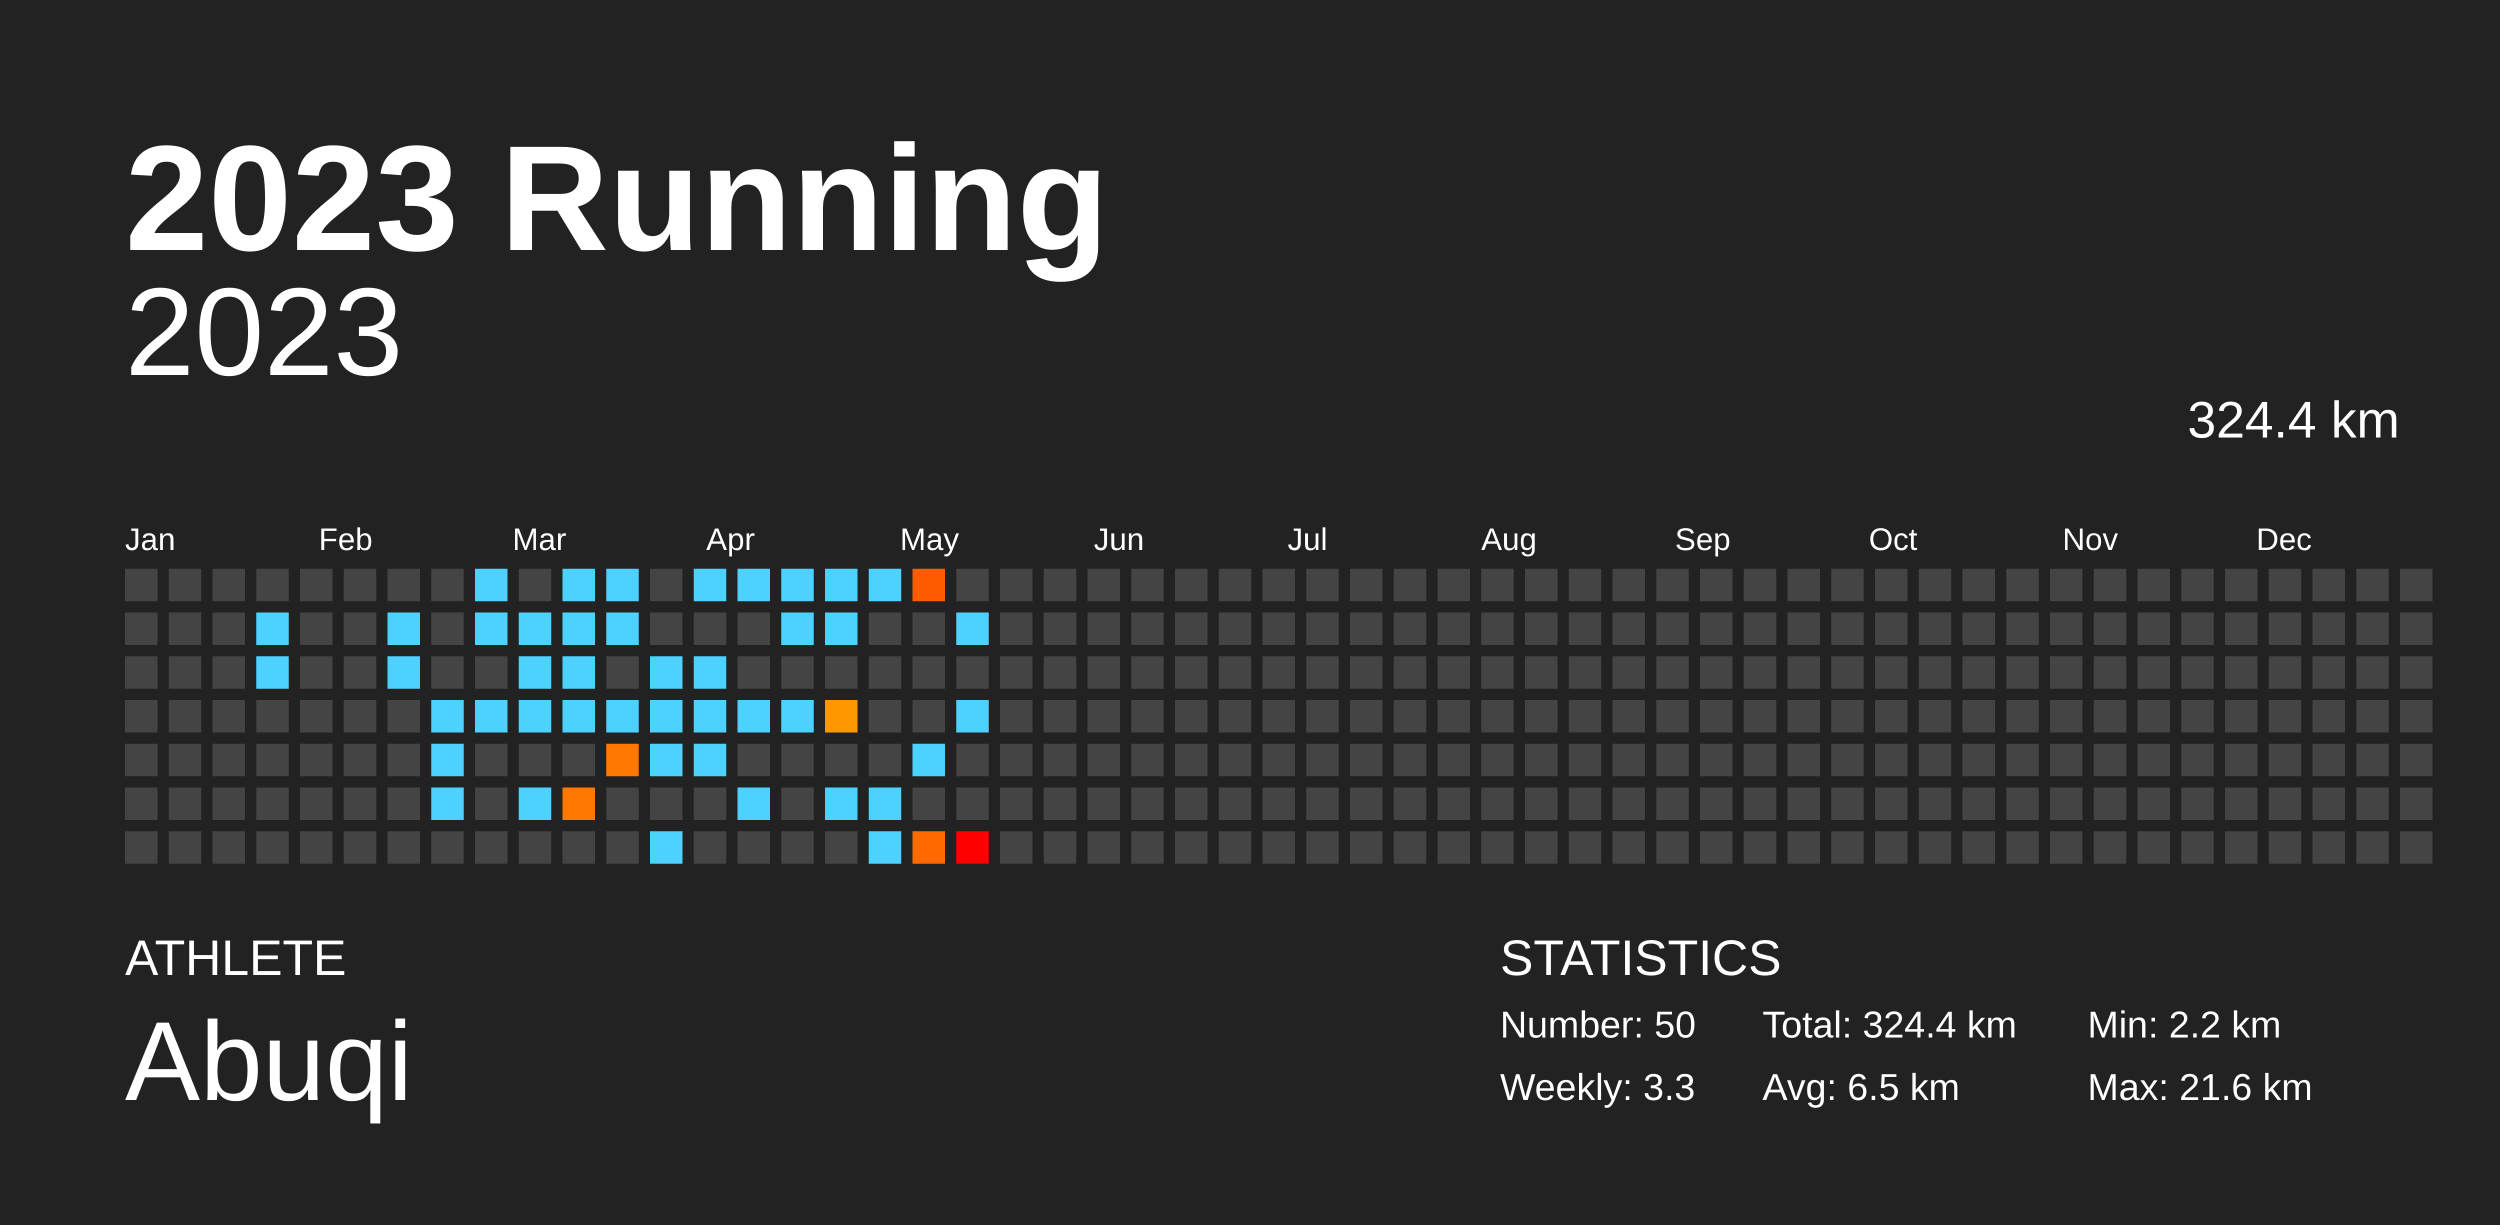
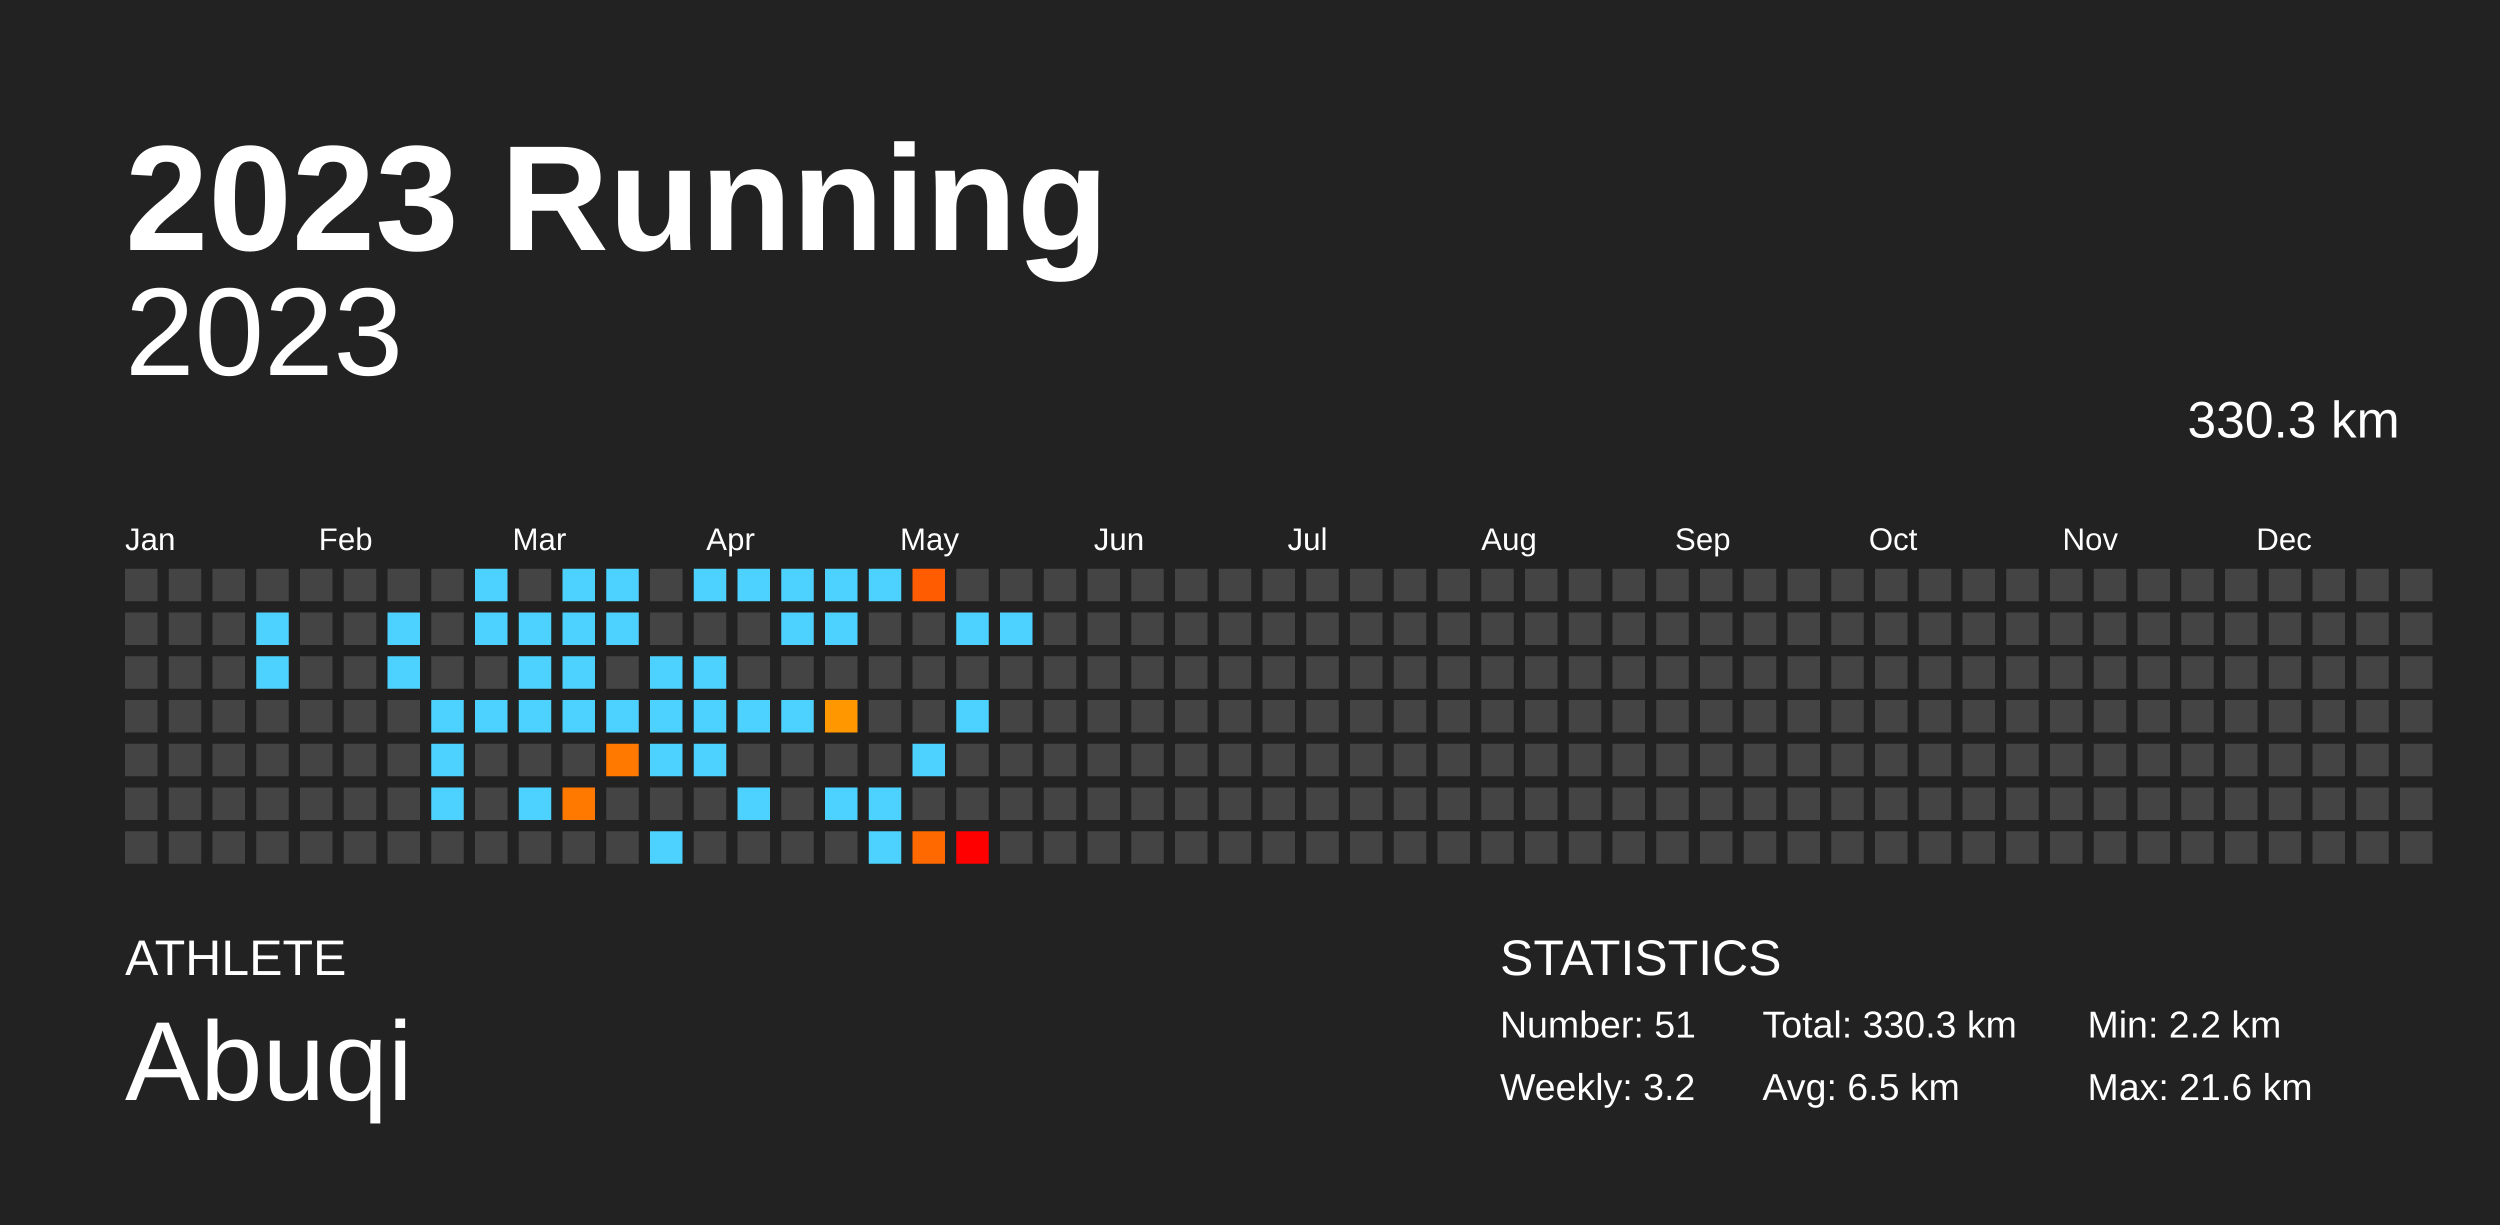
<svg xmlns="http://www.w3.org/2000/svg" baseProfile="full" height="98mm" version="1.1" viewBox="0,0,200,98" width="200mm">
  <defs />
  <rect fill="#222222" height="98" width="200" x="0" y="0" />
  <text fill="#FFFFFF" style="font-size:12px; font-family:Arial; font-weight:bold;" x="10" y="20">2023 Running</text>
  <text fill="#FFFFFF" style="font-size:4px; font-family:Arial" x="10" y="78">ATHLETE</text>
  <text fill="#FFFFFF" style="font-size:9px; font-family:Arial" x="10" y="88">Abuqi</text>
  <text fill="#FFFFFF" style="font-size:4px; font-family:Arial" x="120" y="78">STATISTICS</text>
-   <text fill="#FFFFFF" style="font-size:3px; font-family:Arial" x="120" y="83">Number: 50</text>
-   <text fill="#FFFFFF" style="font-size:3px; font-family:Arial" x="120" y="88">Weekly: 3.3</text>
-   <text fill="#FFFFFF" style="font-size:3px; font-family:Arial" x="141" y="83">Total: 324.4 km</text>
+   <text fill="#FFFFFF" style="font-size:3px; font-family:Arial" x="120" y="83">Number: 51</text>
+   <text fill="#FFFFFF" style="font-size:3px; font-family:Arial" x="120" y="88">Weekly: 3.2</text>
+   <text fill="#FFFFFF" style="font-size:3px; font-family:Arial" x="141" y="83">Total: 330.3 km</text>
  <text fill="#FFFFFF" style="font-size:3px; font-family:Arial" x="141" y="88">Avg: 6.5 km</text>
  <text fill="#FFFFFF" style="font-size:3px; font-family:Arial" x="167" y="83">Min: 2.2 km</text>
  <text fill="#FFFFFF" style="font-size:3px; font-family:Arial" x="167" y="88">Max: 21.6 km</text>
  <text alignment-baseline="hanging" fill="#FFFFFF" style="font-size:10.0px; font-family:Arial;" x="10" y="30">2023</text>
-   <text alignment-baseline="hanging" fill="#FFFFFF" style="font-size:4.125px; font-family:Arial;" x="175" y="35">324.4 km</text>
+   <text alignment-baseline="hanging" fill="#FFFFFF" style="font-size:4.125px; font-family:Arial;" x="175" y="35">330.3 km</text>
  <text fill="#FFFFFF" style="font-size:2.5px; font-family:Arial" x="10.0" y="44">Jan</text>
  <text fill="#FFFFFF" style="font-size:2.5px; font-family:Arial" x="25.5" y="44">Feb</text>
  <text fill="#FFFFFF" style="font-size:2.5px; font-family:Arial" x="41.0" y="44">Mar</text>
  <text fill="#FFFFFF" style="font-size:2.5px; font-family:Arial" x="56.5" y="44">Apr</text>
  <text fill="#FFFFFF" style="font-size:2.5px; font-family:Arial" x="72.0" y="44">May</text>
  <text fill="#FFFFFF" style="font-size:2.5px; font-family:Arial" x="87.5" y="44">Jun</text>
  <text fill="#FFFFFF" style="font-size:2.5px; font-family:Arial" x="103.0" y="44">Jul</text>
  <text fill="#FFFFFF" style="font-size:2.5px; font-family:Arial" x="118.5" y="44">Aug</text>
  <text fill="#FFFFFF" style="font-size:2.5px; font-family:Arial" x="134.0" y="44">Sep</text>
  <text fill="#FFFFFF" style="font-size:2.5px; font-family:Arial" x="149.5" y="44">Oct</text>
  <text fill="#FFFFFF" style="font-size:2.5px; font-family:Arial" x="165.0" y="44">Nov</text>
  <text fill="#FFFFFF" style="font-size:2.5px; font-family:Arial" x="180.5" y="44">Dec</text>
  <rect fill="#444444" height="2.6" width="2.6" x="10.0" y="45.5" />
  <rect fill="#444444" height="2.6" width="2.6" x="10.0" y="49.0" />
  <rect fill="#444444" height="2.6" width="2.6" x="10.0" y="52.5" />
  <rect fill="#444444" height="2.6" width="2.6" x="10.0" y="56.0" />
  <rect fill="#444444" height="2.6" width="2.6" x="10.0" y="59.5" />
  <rect fill="#444444" height="2.6" width="2.6" x="10.0" y="63.0" />
  <rect fill="#444444" height="2.6" width="2.6" x="10.0" y="66.5" />
  <rect fill="#444444" height="2.6" width="2.6" x="13.5" y="45.5" />
  <rect fill="#444444" height="2.6" width="2.6" x="13.5" y="49.0" />
  <rect fill="#444444" height="2.6" width="2.6" x="13.5" y="52.5" />
  <rect fill="#444444" height="2.6" width="2.6" x="13.5" y="56.0" />
  <rect fill="#444444" height="2.6" width="2.6" x="13.5" y="59.5" />
  <rect fill="#444444" height="2.6" width="2.6" x="13.5" y="63.0" />
  <rect fill="#444444" height="2.6" width="2.6" x="13.5" y="66.5" />
  <rect fill="#444444" height="2.6" width="2.6" x="17.0" y="45.5" />
  <rect fill="#444444" height="2.6" width="2.6" x="17.0" y="49.0" />
  <rect fill="#444444" height="2.6" width="2.6" x="17.0" y="52.5" />
  <rect fill="#444444" height="2.6" width="2.6" x="17.0" y="56.0" />
  <rect fill="#444444" height="2.6" width="2.6" x="17.0" y="59.5" />
  <rect fill="#444444" height="2.6" width="2.6" x="17.0" y="63.0" />
  <rect fill="#444444" height="2.6" width="2.6" x="17.0" y="66.5" />
  <rect fill="#444444" height="2.6" width="2.6" x="20.5" y="45.5" />
  <rect fill="#4dd2ff" height="2.6" width="2.6" x="20.5" y="49.0" />
  <rect fill="#4dd2ff" height="2.6" width="2.6" x="20.5" y="52.5" />
  <rect fill="#444444" height="2.6" width="2.6" x="20.5" y="56.0" />
  <rect fill="#444444" height="2.6" width="2.6" x="20.5" y="59.5" />
  <rect fill="#444444" height="2.6" width="2.6" x="20.5" y="63.0" />
  <rect fill="#444444" height="2.6" width="2.6" x="20.5" y="66.5" />
  <rect fill="#444444" height="2.6" width="2.6" x="24.0" y="45.5" />
  <rect fill="#444444" height="2.6" width="2.6" x="24.0" y="49.0" />
  <rect fill="#444444" height="2.6" width="2.6" x="24.0" y="52.5" />
  <rect fill="#444444" height="2.6" width="2.6" x="24.0" y="56.0" />
  <rect fill="#444444" height="2.6" width="2.6" x="24.0" y="59.5" />
  <rect fill="#444444" height="2.6" width="2.6" x="24.0" y="63.0" />
  <rect fill="#444444" height="2.6" width="2.6" x="24.0" y="66.5" />
  <rect fill="#444444" height="2.6" width="2.6" x="27.5" y="45.5" />
  <rect fill="#444444" height="2.6" width="2.6" x="27.5" y="49.0" />
  <rect fill="#444444" height="2.6" width="2.6" x="27.5" y="52.5" />
  <rect fill="#444444" height="2.6" width="2.6" x="27.5" y="56.0" />
  <rect fill="#444444" height="2.6" width="2.6" x="27.5" y="59.5" />
  <rect fill="#444444" height="2.6" width="2.6" x="27.5" y="63.0" />
  <rect fill="#444444" height="2.6" width="2.6" x="27.5" y="66.5" />
  <rect fill="#444444" height="2.6" width="2.6" x="31.0" y="45.5" />
  <rect fill="#4dd2ff" height="2.6" width="2.6" x="31.0" y="49.0" />
  <rect fill="#4dd2ff" height="2.6" width="2.6" x="31.0" y="52.5" />
  <rect fill="#444444" height="2.6" width="2.6" x="31.0" y="56.0" />
  <rect fill="#444444" height="2.6" width="2.6" x="31.0" y="59.5" />
  <rect fill="#444444" height="2.6" width="2.6" x="31.0" y="63.0" />
  <rect fill="#444444" height="2.6" width="2.6" x="31.0" y="66.5" />
  <rect fill="#444444" height="2.6" width="2.6" x="34.5" y="45.5" />
  <rect fill="#444444" height="2.6" width="2.6" x="34.5" y="49.0" />
  <rect fill="#444444" height="2.6" width="2.6" x="34.5" y="52.5" />
  <rect fill="#4dd2ff" height="2.6" width="2.6" x="34.5" y="56.0" />
  <rect fill="#4dd2ff" height="2.6" width="2.6" x="34.5" y="59.5" />
  <rect fill="#4dd2ff" height="2.6" width="2.6" x="34.5" y="63.0" />
  <rect fill="#444444" height="2.6" width="2.6" x="34.5" y="66.5" />
  <rect fill="#4dd2ff" height="2.6" width="2.6" x="38.0" y="45.5" />
  <rect fill="#4dd2ff" height="2.6" width="2.6" x="38.0" y="49.0" />
  <rect fill="#444444" height="2.6" width="2.6" x="38.0" y="52.5" />
  <rect fill="#4dd2ff" height="2.6" width="2.6" x="38.0" y="56.0" />
  <rect fill="#444444" height="2.6" width="2.6" x="38.0" y="59.5" />
  <rect fill="#444444" height="2.6" width="2.6" x="38.0" y="63.0" />
  <rect fill="#444444" height="2.6" width="2.6" x="38.0" y="66.5" />
  <rect fill="#444444" height="2.6" width="2.6" x="41.5" y="45.5" />
  <rect fill="#4dd2ff" height="2.6" width="2.6" x="41.5" y="49.0" />
  <rect fill="#4dd2ff" height="2.6" width="2.6" x="41.5" y="52.5" />
  <rect fill="#4dd2ff" height="2.6" width="2.6" x="41.5" y="56.0" />
  <rect fill="#444444" height="2.6" width="2.6" x="41.5" y="59.5" />
  <rect fill="#4dd2ff" height="2.6" width="2.6" x="41.5" y="63.0" />
  <rect fill="#444444" height="2.6" width="2.6" x="41.5" y="66.5" />
  <rect fill="#4dd2ff" height="2.6" width="2.6" x="45.0" y="45.5" />
  <rect fill="#4dd2ff" height="2.6" width="2.6" x="45.0" y="49.0" />
  <rect fill="#4dd2ff" height="2.6" width="2.6" x="45.0" y="52.5" />
  <rect fill="#4dd2ff" height="2.6" width="2.6" x="45.0" y="56.0" />
  <rect fill="#444444" height="2.6" width="2.6" x="45.0" y="59.5" />
  <rect fill="#ff7800" height="2.6" width="2.6" x="45.0" y="63.0" />
  <rect fill="#444444" height="2.6" width="2.6" x="45.0" y="66.5" />
  <rect fill="#4dd2ff" height="2.6" width="2.6" x="48.5" y="45.5" />
  <rect fill="#4dd2ff" height="2.6" width="2.6" x="48.5" y="49.0" />
  <rect fill="#444444" height="2.6" width="2.6" x="48.5" y="52.5" />
  <rect fill="#4dd2ff" height="2.6" width="2.6" x="48.5" y="56.0" />
  <rect fill="#ff7800" height="2.6" width="2.6" x="48.5" y="59.5" />
  <rect fill="#444444" height="2.6" width="2.6" x="48.5" y="63.0" />
  <rect fill="#444444" height="2.6" width="2.6" x="48.5" y="66.5" />
  <rect fill="#444444" height="2.6" width="2.6" x="52.0" y="45.5" />
  <rect fill="#444444" height="2.6" width="2.6" x="52.0" y="49.0" />
  <rect fill="#4dd2ff" height="2.6" width="2.6" x="52.0" y="52.5" />
  <rect fill="#4dd2ff" height="2.6" width="2.6" x="52.0" y="56.0" />
  <rect fill="#4dd2ff" height="2.6" width="2.6" x="52.0" y="59.5" />
  <rect fill="#444444" height="2.6" width="2.6" x="52.0" y="63.0" />
  <rect fill="#4dd2ff" height="2.6" width="2.6" x="52.0" y="66.5" />
  <rect fill="#4dd2ff" height="2.6" width="2.6" x="55.5" y="45.5" />
  <rect fill="#444444" height="2.6" width="2.6" x="55.5" y="49.0" />
  <rect fill="#4dd2ff" height="2.6" width="2.6" x="55.5" y="52.5" />
  <rect fill="#4dd2ff" height="2.6" width="2.6" x="55.5" y="56.0" />
  <rect fill="#4dd2ff" height="2.6" width="2.6" x="55.5" y="59.5" />
  <rect fill="#444444" height="2.6" width="2.6" x="55.5" y="63.0" />
  <rect fill="#444444" height="2.6" width="2.6" x="55.5" y="66.5" />
  <rect fill="#4dd2ff" height="2.6" width="2.6" x="59.0" y="45.5" />
  <rect fill="#444444" height="2.6" width="2.6" x="59.0" y="49.0" />
  <rect fill="#444444" height="2.6" width="2.6" x="59.0" y="52.5" />
  <rect fill="#4dd2ff" height="2.6" width="2.6" x="59.0" y="56.0" />
  <rect fill="#444444" height="2.6" width="2.6" x="59.0" y="59.5" />
  <rect fill="#4dd2ff" height="2.6" width="2.6" x="59.0" y="63.0" />
  <rect fill="#444444" height="2.6" width="2.6" x="59.0" y="66.5" />
  <rect fill="#4dd2ff" height="2.6" width="2.6" x="62.5" y="45.5" />
  <rect fill="#4dd2ff" height="2.6" width="2.6" x="62.5" y="49.0" />
  <rect fill="#444444" height="2.6" width="2.6" x="62.5" y="52.5" />
  <rect fill="#4dd2ff" height="2.6" width="2.6" x="62.5" y="56.0" />
  <rect fill="#444444" height="2.6" width="2.6" x="62.5" y="59.5" />
  <rect fill="#444444" height="2.6" width="2.6" x="62.5" y="63.0" />
  <rect fill="#444444" height="2.6" width="2.6" x="62.5" y="66.5" />
  <rect fill="#4dd2ff" height="2.6" width="2.6" x="66.0" y="45.5" />
  <rect fill="#4dd2ff" height="2.6" width="2.6" x="66.0" y="49.0" />
  <rect fill="#444444" height="2.6" width="2.6" x="66.0" y="52.5" />
  <rect fill="#ff9800" height="2.6" width="2.6" x="66.0" y="56.0" />
  <rect fill="#444444" height="2.6" width="2.6" x="66.0" y="59.5" />
  <rect fill="#4dd2ff" height="2.6" width="2.6" x="66.0" y="63.0" />
  <rect fill="#444444" height="2.6" width="2.6" x="66.0" y="66.5" />
  <rect fill="#4dd2ff" height="2.6" width="2.6" x="69.5" y="45.5" />
  <rect fill="#444444" height="2.6" width="2.6" x="69.5" y="49.0" />
  <rect fill="#444444" height="2.6" width="2.6" x="69.5" y="52.5" />
  <rect fill="#444444" height="2.6" width="2.6" x="69.5" y="56.0" />
  <rect fill="#444444" height="2.6" width="2.6" x="69.5" y="59.5" />
  <rect fill="#4dd2ff" height="2.6" width="2.6" x="69.5" y="63.0" />
  <rect fill="#4dd2ff" height="2.6" width="2.6" x="69.5" y="66.5" />
  <rect fill="#ff5b00" height="2.6" width="2.6" x="73.0" y="45.5" />
  <rect fill="#444444" height="2.6" width="2.6" x="73.0" y="49.0" />
  <rect fill="#444444" height="2.6" width="2.6" x="73.0" y="52.5" />
  <rect fill="#444444" height="2.6" width="2.6" x="73.0" y="56.0" />
  <rect fill="#4dd2ff" height="2.6" width="2.6" x="73.0" y="59.5" />
  <rect fill="#444444" height="2.6" width="2.6" x="73.0" y="63.0" />
  <rect fill="#ff6900" height="2.6" width="2.6" x="73.0" y="66.5" />
  <rect fill="#444444" height="2.6" width="2.6" x="76.5" y="45.5" />
  <rect fill="#4dd2ff" height="2.6" width="2.6" x="76.5" y="49.0" />
  <rect fill="#444444" height="2.6" width="2.6" x="76.5" y="52.5" />
  <rect fill="#4dd2ff" height="2.6" width="2.6" x="76.5" y="56.0" />
  <rect fill="#444444" height="2.6" width="2.6" x="76.5" y="59.5" />
  <rect fill="#444444" height="2.6" width="2.6" x="76.5" y="63.0" />
  <rect fill="red" height="2.6" width="2.6" x="76.5" y="66.5" />
  <rect fill="#444444" height="2.6" width="2.6" x="80.0" y="45.5" />
-   <rect fill="#444444" height="2.6" width="2.6" x="80.0" y="49.0" />
+   <rect fill="#4dd2ff" height="2.6" width="2.6" x="80.0" y="49.0" />
  <rect fill="#444444" height="2.6" width="2.6" x="80.0" y="52.5" />
  <rect fill="#444444" height="2.6" width="2.6" x="80.0" y="56.0" />
  <rect fill="#444444" height="2.6" width="2.6" x="80.0" y="59.5" />
  <rect fill="#444444" height="2.6" width="2.6" x="80.0" y="63.0" />
  <rect fill="#444444" height="2.6" width="2.6" x="80.0" y="66.5" />
  <rect fill="#444444" height="2.6" width="2.6" x="83.5" y="45.5" />
  <rect fill="#444444" height="2.6" width="2.6" x="83.5" y="49.0" />
  <rect fill="#444444" height="2.6" width="2.6" x="83.5" y="52.5" />
  <rect fill="#444444" height="2.6" width="2.6" x="83.5" y="56.0" />
  <rect fill="#444444" height="2.6" width="2.6" x="83.5" y="59.5" />
  <rect fill="#444444" height="2.6" width="2.6" x="83.5" y="63.0" />
  <rect fill="#444444" height="2.6" width="2.6" x="83.5" y="66.5" />
  <rect fill="#444444" height="2.6" width="2.6" x="87.0" y="45.5" />
  <rect fill="#444444" height="2.6" width="2.6" x="87.0" y="49.0" />
  <rect fill="#444444" height="2.6" width="2.6" x="87.0" y="52.5" />
  <rect fill="#444444" height="2.6" width="2.6" x="87.0" y="56.0" />
  <rect fill="#444444" height="2.6" width="2.6" x="87.0" y="59.5" />
  <rect fill="#444444" height="2.6" width="2.6" x="87.0" y="63.0" />
  <rect fill="#444444" height="2.6" width="2.6" x="87.0" y="66.5" />
  <rect fill="#444444" height="2.6" width="2.6" x="90.5" y="45.5" />
  <rect fill="#444444" height="2.6" width="2.6" x="90.5" y="49.0" />
  <rect fill="#444444" height="2.6" width="2.6" x="90.5" y="52.5" />
  <rect fill="#444444" height="2.6" width="2.6" x="90.5" y="56.0" />
  <rect fill="#444444" height="2.6" width="2.6" x="90.5" y="59.5" />
  <rect fill="#444444" height="2.6" width="2.6" x="90.5" y="63.0" />
  <rect fill="#444444" height="2.6" width="2.6" x="90.5" y="66.5" />
  <rect fill="#444444" height="2.6" width="2.6" x="94.0" y="45.5" />
  <rect fill="#444444" height="2.6" width="2.6" x="94.0" y="49.0" />
  <rect fill="#444444" height="2.6" width="2.6" x="94.0" y="52.5" />
  <rect fill="#444444" height="2.6" width="2.6" x="94.0" y="56.0" />
  <rect fill="#444444" height="2.6" width="2.6" x="94.0" y="59.5" />
  <rect fill="#444444" height="2.6" width="2.6" x="94.0" y="63.0" />
  <rect fill="#444444" height="2.6" width="2.6" x="94.0" y="66.5" />
  <rect fill="#444444" height="2.6" width="2.6" x="97.5" y="45.5" />
  <rect fill="#444444" height="2.6" width="2.6" x="97.5" y="49.0" />
  <rect fill="#444444" height="2.6" width="2.6" x="97.5" y="52.5" />
  <rect fill="#444444" height="2.6" width="2.6" x="97.5" y="56.0" />
  <rect fill="#444444" height="2.6" width="2.6" x="97.5" y="59.5" />
  <rect fill="#444444" height="2.6" width="2.6" x="97.5" y="63.0" />
  <rect fill="#444444" height="2.6" width="2.6" x="97.5" y="66.5" />
  <rect fill="#444444" height="2.6" width="2.6" x="101.0" y="45.5" />
  <rect fill="#444444" height="2.6" width="2.6" x="101.0" y="49.0" />
  <rect fill="#444444" height="2.6" width="2.6" x="101.0" y="52.5" />
  <rect fill="#444444" height="2.6" width="2.6" x="101.0" y="56.0" />
  <rect fill="#444444" height="2.6" width="2.6" x="101.0" y="59.5" />
  <rect fill="#444444" height="2.6" width="2.6" x="101.0" y="63.0" />
  <rect fill="#444444" height="2.6" width="2.6" x="101.0" y="66.5" />
  <rect fill="#444444" height="2.6" width="2.6" x="104.5" y="45.5" />
  <rect fill="#444444" height="2.6" width="2.6" x="104.5" y="49.0" />
  <rect fill="#444444" height="2.6" width="2.6" x="104.5" y="52.5" />
  <rect fill="#444444" height="2.6" width="2.6" x="104.5" y="56.0" />
  <rect fill="#444444" height="2.6" width="2.6" x="104.5" y="59.5" />
  <rect fill="#444444" height="2.6" width="2.6" x="104.5" y="63.0" />
  <rect fill="#444444" height="2.6" width="2.6" x="104.5" y="66.5" />
  <rect fill="#444444" height="2.6" width="2.6" x="108.0" y="45.5" />
  <rect fill="#444444" height="2.6" width="2.6" x="108.0" y="49.0" />
  <rect fill="#444444" height="2.6" width="2.6" x="108.0" y="52.5" />
  <rect fill="#444444" height="2.6" width="2.6" x="108.0" y="56.0" />
  <rect fill="#444444" height="2.6" width="2.6" x="108.0" y="59.5" />
  <rect fill="#444444" height="2.6" width="2.6" x="108.0" y="63.0" />
  <rect fill="#444444" height="2.6" width="2.6" x="108.0" y="66.5" />
  <rect fill="#444444" height="2.6" width="2.6" x="111.5" y="45.5" />
  <rect fill="#444444" height="2.6" width="2.6" x="111.5" y="49.0" />
  <rect fill="#444444" height="2.6" width="2.6" x="111.5" y="52.5" />
  <rect fill="#444444" height="2.6" width="2.6" x="111.5" y="56.0" />
  <rect fill="#444444" height="2.6" width="2.6" x="111.5" y="59.5" />
  <rect fill="#444444" height="2.6" width="2.6" x="111.5" y="63.0" />
  <rect fill="#444444" height="2.6" width="2.6" x="111.5" y="66.5" />
  <rect fill="#444444" height="2.6" width="2.6" x="115.0" y="45.5" />
  <rect fill="#444444" height="2.6" width="2.6" x="115.0" y="49.0" />
  <rect fill="#444444" height="2.6" width="2.6" x="115.0" y="52.5" />
  <rect fill="#444444" height="2.6" width="2.6" x="115.0" y="56.0" />
  <rect fill="#444444" height="2.6" width="2.6" x="115.0" y="59.5" />
  <rect fill="#444444" height="2.6" width="2.6" x="115.0" y="63.0" />
  <rect fill="#444444" height="2.6" width="2.6" x="115.0" y="66.5" />
  <rect fill="#444444" height="2.6" width="2.6" x="118.5" y="45.5" />
  <rect fill="#444444" height="2.6" width="2.6" x="118.5" y="49.0" />
  <rect fill="#444444" height="2.6" width="2.6" x="118.5" y="52.5" />
  <rect fill="#444444" height="2.6" width="2.6" x="118.5" y="56.0" />
  <rect fill="#444444" height="2.6" width="2.6" x="118.5" y="59.5" />
  <rect fill="#444444" height="2.6" width="2.6" x="118.5" y="63.0" />
  <rect fill="#444444" height="2.6" width="2.6" x="118.5" y="66.5" />
  <rect fill="#444444" height="2.6" width="2.6" x="122.0" y="45.5" />
  <rect fill="#444444" height="2.6" width="2.6" x="122.0" y="49.0" />
  <rect fill="#444444" height="2.6" width="2.6" x="122.0" y="52.5" />
  <rect fill="#444444" height="2.6" width="2.6" x="122.0" y="56.0" />
  <rect fill="#444444" height="2.6" width="2.6" x="122.0" y="59.5" />
  <rect fill="#444444" height="2.6" width="2.6" x="122.0" y="63.0" />
  <rect fill="#444444" height="2.6" width="2.6" x="122.0" y="66.5" />
  <rect fill="#444444" height="2.6" width="2.6" x="125.5" y="45.5" />
  <rect fill="#444444" height="2.6" width="2.6" x="125.5" y="49.0" />
  <rect fill="#444444" height="2.6" width="2.6" x="125.5" y="52.5" />
  <rect fill="#444444" height="2.6" width="2.6" x="125.5" y="56.0" />
  <rect fill="#444444" height="2.6" width="2.6" x="125.5" y="59.5" />
  <rect fill="#444444" height="2.6" width="2.6" x="125.5" y="63.0" />
  <rect fill="#444444" height="2.6" width="2.6" x="125.5" y="66.5" />
  <rect fill="#444444" height="2.6" width="2.6" x="129.0" y="45.5" />
  <rect fill="#444444" height="2.6" width="2.6" x="129.0" y="49.0" />
  <rect fill="#444444" height="2.6" width="2.6" x="129.0" y="52.5" />
  <rect fill="#444444" height="2.6" width="2.6" x="129.0" y="56.0" />
  <rect fill="#444444" height="2.6" width="2.6" x="129.0" y="59.5" />
  <rect fill="#444444" height="2.6" width="2.6" x="129.0" y="63.0" />
  <rect fill="#444444" height="2.6" width="2.6" x="129.0" y="66.5" />
  <rect fill="#444444" height="2.6" width="2.6" x="132.5" y="45.5" />
  <rect fill="#444444" height="2.6" width="2.6" x="132.5" y="49.0" />
  <rect fill="#444444" height="2.6" width="2.6" x="132.5" y="52.5" />
  <rect fill="#444444" height="2.6" width="2.6" x="132.5" y="56.0" />
  <rect fill="#444444" height="2.6" width="2.6" x="132.5" y="59.5" />
  <rect fill="#444444" height="2.6" width="2.6" x="132.5" y="63.0" />
  <rect fill="#444444" height="2.6" width="2.6" x="132.5" y="66.5" />
  <rect fill="#444444" height="2.6" width="2.6" x="136.0" y="45.5" />
  <rect fill="#444444" height="2.6" width="2.6" x="136.0" y="49.0" />
  <rect fill="#444444" height="2.6" width="2.6" x="136.0" y="52.5" />
  <rect fill="#444444" height="2.6" width="2.6" x="136.0" y="56.0" />
  <rect fill="#444444" height="2.6" width="2.6" x="136.0" y="59.5" />
  <rect fill="#444444" height="2.6" width="2.6" x="136.0" y="63.0" />
  <rect fill="#444444" height="2.6" width="2.6" x="136.0" y="66.5" />
  <rect fill="#444444" height="2.6" width="2.6" x="139.5" y="45.5" />
  <rect fill="#444444" height="2.6" width="2.6" x="139.5" y="49.0" />
  <rect fill="#444444" height="2.6" width="2.6" x="139.5" y="52.5" />
  <rect fill="#444444" height="2.6" width="2.6" x="139.5" y="56.0" />
  <rect fill="#444444" height="2.6" width="2.6" x="139.5" y="59.5" />
  <rect fill="#444444" height="2.6" width="2.6" x="139.5" y="63.0" />
  <rect fill="#444444" height="2.6" width="2.6" x="139.5" y="66.5" />
  <rect fill="#444444" height="2.6" width="2.6" x="143.0" y="45.5" />
  <rect fill="#444444" height="2.6" width="2.6" x="143.0" y="49.0" />
  <rect fill="#444444" height="2.6" width="2.6" x="143.0" y="52.5" />
  <rect fill="#444444" height="2.6" width="2.6" x="143.0" y="56.0" />
  <rect fill="#444444" height="2.6" width="2.6" x="143.0" y="59.5" />
  <rect fill="#444444" height="2.6" width="2.6" x="143.0" y="63.0" />
  <rect fill="#444444" height="2.6" width="2.6" x="143.0" y="66.5" />
  <rect fill="#444444" height="2.6" width="2.6" x="146.5" y="45.5" />
  <rect fill="#444444" height="2.6" width="2.6" x="146.5" y="49.0" />
  <rect fill="#444444" height="2.6" width="2.6" x="146.5" y="52.5" />
  <rect fill="#444444" height="2.6" width="2.6" x="146.5" y="56.0" />
  <rect fill="#444444" height="2.6" width="2.6" x="146.5" y="59.5" />
  <rect fill="#444444" height="2.6" width="2.6" x="146.5" y="63.0" />
  <rect fill="#444444" height="2.6" width="2.6" x="146.5" y="66.5" />
  <rect fill="#444444" height="2.6" width="2.6" x="150.0" y="45.5" />
  <rect fill="#444444" height="2.6" width="2.6" x="150.0" y="49.0" />
  <rect fill="#444444" height="2.6" width="2.6" x="150.0" y="52.5" />
  <rect fill="#444444" height="2.6" width="2.6" x="150.0" y="56.0" />
  <rect fill="#444444" height="2.6" width="2.6" x="150.0" y="59.5" />
  <rect fill="#444444" height="2.6" width="2.6" x="150.0" y="63.0" />
  <rect fill="#444444" height="2.6" width="2.6" x="150.0" y="66.5" />
  <rect fill="#444444" height="2.6" width="2.6" x="153.5" y="45.5" />
  <rect fill="#444444" height="2.6" width="2.6" x="153.5" y="49.0" />
  <rect fill="#444444" height="2.6" width="2.6" x="153.5" y="52.5" />
  <rect fill="#444444" height="2.6" width="2.6" x="153.5" y="56.0" />
  <rect fill="#444444" height="2.6" width="2.6" x="153.5" y="59.5" />
  <rect fill="#444444" height="2.6" width="2.6" x="153.5" y="63.0" />
  <rect fill="#444444" height="2.6" width="2.6" x="153.5" y="66.5" />
  <rect fill="#444444" height="2.6" width="2.6" x="157.0" y="45.5" />
  <rect fill="#444444" height="2.6" width="2.6" x="157.0" y="49.0" />
  <rect fill="#444444" height="2.6" width="2.6" x="157.0" y="52.5" />
  <rect fill="#444444" height="2.6" width="2.6" x="157.0" y="56.0" />
  <rect fill="#444444" height="2.6" width="2.6" x="157.0" y="59.5" />
  <rect fill="#444444" height="2.6" width="2.6" x="157.0" y="63.0" />
  <rect fill="#444444" height="2.6" width="2.6" x="157.0" y="66.5" />
  <rect fill="#444444" height="2.6" width="2.6" x="160.5" y="45.5" />
  <rect fill="#444444" height="2.6" width="2.6" x="160.5" y="49.0" />
  <rect fill="#444444" height="2.6" width="2.6" x="160.5" y="52.5" />
  <rect fill="#444444" height="2.6" width="2.6" x="160.5" y="56.0" />
  <rect fill="#444444" height="2.6" width="2.6" x="160.5" y="59.5" />
  <rect fill="#444444" height="2.6" width="2.6" x="160.5" y="63.0" />
  <rect fill="#444444" height="2.6" width="2.6" x="160.5" y="66.5" />
  <rect fill="#444444" height="2.6" width="2.6" x="164.0" y="45.5" />
  <rect fill="#444444" height="2.6" width="2.6" x="164.0" y="49.0" />
  <rect fill="#444444" height="2.6" width="2.6" x="164.0" y="52.5" />
  <rect fill="#444444" height="2.6" width="2.6" x="164.0" y="56.0" />
  <rect fill="#444444" height="2.6" width="2.6" x="164.0" y="59.5" />
  <rect fill="#444444" height="2.6" width="2.6" x="164.0" y="63.0" />
  <rect fill="#444444" height="2.6" width="2.6" x="164.0" y="66.5" />
  <rect fill="#444444" height="2.6" width="2.6" x="167.5" y="45.5" />
  <rect fill="#444444" height="2.6" width="2.6" x="167.5" y="49.0" />
  <rect fill="#444444" height="2.6" width="2.6" x="167.5" y="52.5" />
  <rect fill="#444444" height="2.6" width="2.6" x="167.5" y="56.0" />
  <rect fill="#444444" height="2.6" width="2.6" x="167.5" y="59.5" />
  <rect fill="#444444" height="2.6" width="2.6" x="167.5" y="63.0" />
  <rect fill="#444444" height="2.6" width="2.6" x="167.5" y="66.5" />
  <rect fill="#444444" height="2.6" width="2.6" x="171.0" y="45.5" />
  <rect fill="#444444" height="2.6" width="2.6" x="171.0" y="49.0" />
  <rect fill="#444444" height="2.6" width="2.6" x="171.0" y="52.5" />
  <rect fill="#444444" height="2.6" width="2.6" x="171.0" y="56.0" />
  <rect fill="#444444" height="2.6" width="2.6" x="171.0" y="59.5" />
  <rect fill="#444444" height="2.6" width="2.6" x="171.0" y="63.0" />
  <rect fill="#444444" height="2.6" width="2.6" x="171.0" y="66.5" />
  <rect fill="#444444" height="2.6" width="2.6" x="174.5" y="45.5" />
  <rect fill="#444444" height="2.6" width="2.6" x="174.5" y="49.0" />
  <rect fill="#444444" height="2.6" width="2.6" x="174.5" y="52.5" />
  <rect fill="#444444" height="2.6" width="2.6" x="174.5" y="56.0" />
  <rect fill="#444444" height="2.6" width="2.6" x="174.5" y="59.5" />
  <rect fill="#444444" height="2.6" width="2.6" x="174.5" y="63.0" />
  <rect fill="#444444" height="2.6" width="2.6" x="174.5" y="66.5" />
  <rect fill="#444444" height="2.6" width="2.6" x="178.0" y="45.5" />
  <rect fill="#444444" height="2.6" width="2.6" x="178.0" y="49.0" />
  <rect fill="#444444" height="2.6" width="2.6" x="178.0" y="52.5" />
  <rect fill="#444444" height="2.6" width="2.6" x="178.0" y="56.0" />
  <rect fill="#444444" height="2.6" width="2.6" x="178.0" y="59.5" />
  <rect fill="#444444" height="2.6" width="2.6" x="178.0" y="63.0" />
  <rect fill="#444444" height="2.6" width="2.6" x="178.0" y="66.5" />
  <rect fill="#444444" height="2.6" width="2.6" x="181.5" y="45.5" />
  <rect fill="#444444" height="2.6" width="2.6" x="181.5" y="49.0" />
  <rect fill="#444444" height="2.6" width="2.6" x="181.5" y="52.5" />
  <rect fill="#444444" height="2.6" width="2.6" x="181.5" y="56.0" />
  <rect fill="#444444" height="2.6" width="2.6" x="181.5" y="59.5" />
  <rect fill="#444444" height="2.6" width="2.6" x="181.5" y="63.0" />
  <rect fill="#444444" height="2.6" width="2.6" x="181.5" y="66.5" />
  <rect fill="#444444" height="2.6" width="2.6" x="185.0" y="45.5" />
  <rect fill="#444444" height="2.6" width="2.6" x="185.0" y="49.0" />
  <rect fill="#444444" height="2.6" width="2.6" x="185.0" y="52.5" />
  <rect fill="#444444" height="2.6" width="2.6" x="185.0" y="56.0" />
  <rect fill="#444444" height="2.6" width="2.6" x="185.0" y="59.5" />
  <rect fill="#444444" height="2.6" width="2.6" x="185.0" y="63.0" />
  <rect fill="#444444" height="2.6" width="2.6" x="185.0" y="66.5" />
  <rect fill="#444444" height="2.6" width="2.6" x="188.5" y="45.5" />
  <rect fill="#444444" height="2.6" width="2.6" x="188.5" y="49.0" />
  <rect fill="#444444" height="2.6" width="2.6" x="188.5" y="52.5" />
  <rect fill="#444444" height="2.6" width="2.6" x="188.5" y="56.0" />
  <rect fill="#444444" height="2.6" width="2.6" x="188.5" y="59.5" />
  <rect fill="#444444" height="2.6" width="2.6" x="188.5" y="63.0" />
  <rect fill="#444444" height="2.6" width="2.6" x="188.5" y="66.5" />
  <rect fill="#444444" height="2.6" width="2.6" x="192.0" y="45.5" />
  <rect fill="#444444" height="2.6" width="2.6" x="192.0" y="49.0" />
  <rect fill="#444444" height="2.6" width="2.6" x="192.0" y="52.5" />
  <rect fill="#444444" height="2.6" width="2.6" x="192.0" y="56.0" />
  <rect fill="#444444" height="2.6" width="2.6" x="192.0" y="59.5" />
  <rect fill="#444444" height="2.6" width="2.6" x="192.0" y="63.0" />
  <rect fill="#444444" height="2.6" width="2.6" x="192.0" y="66.5" />
</svg>
